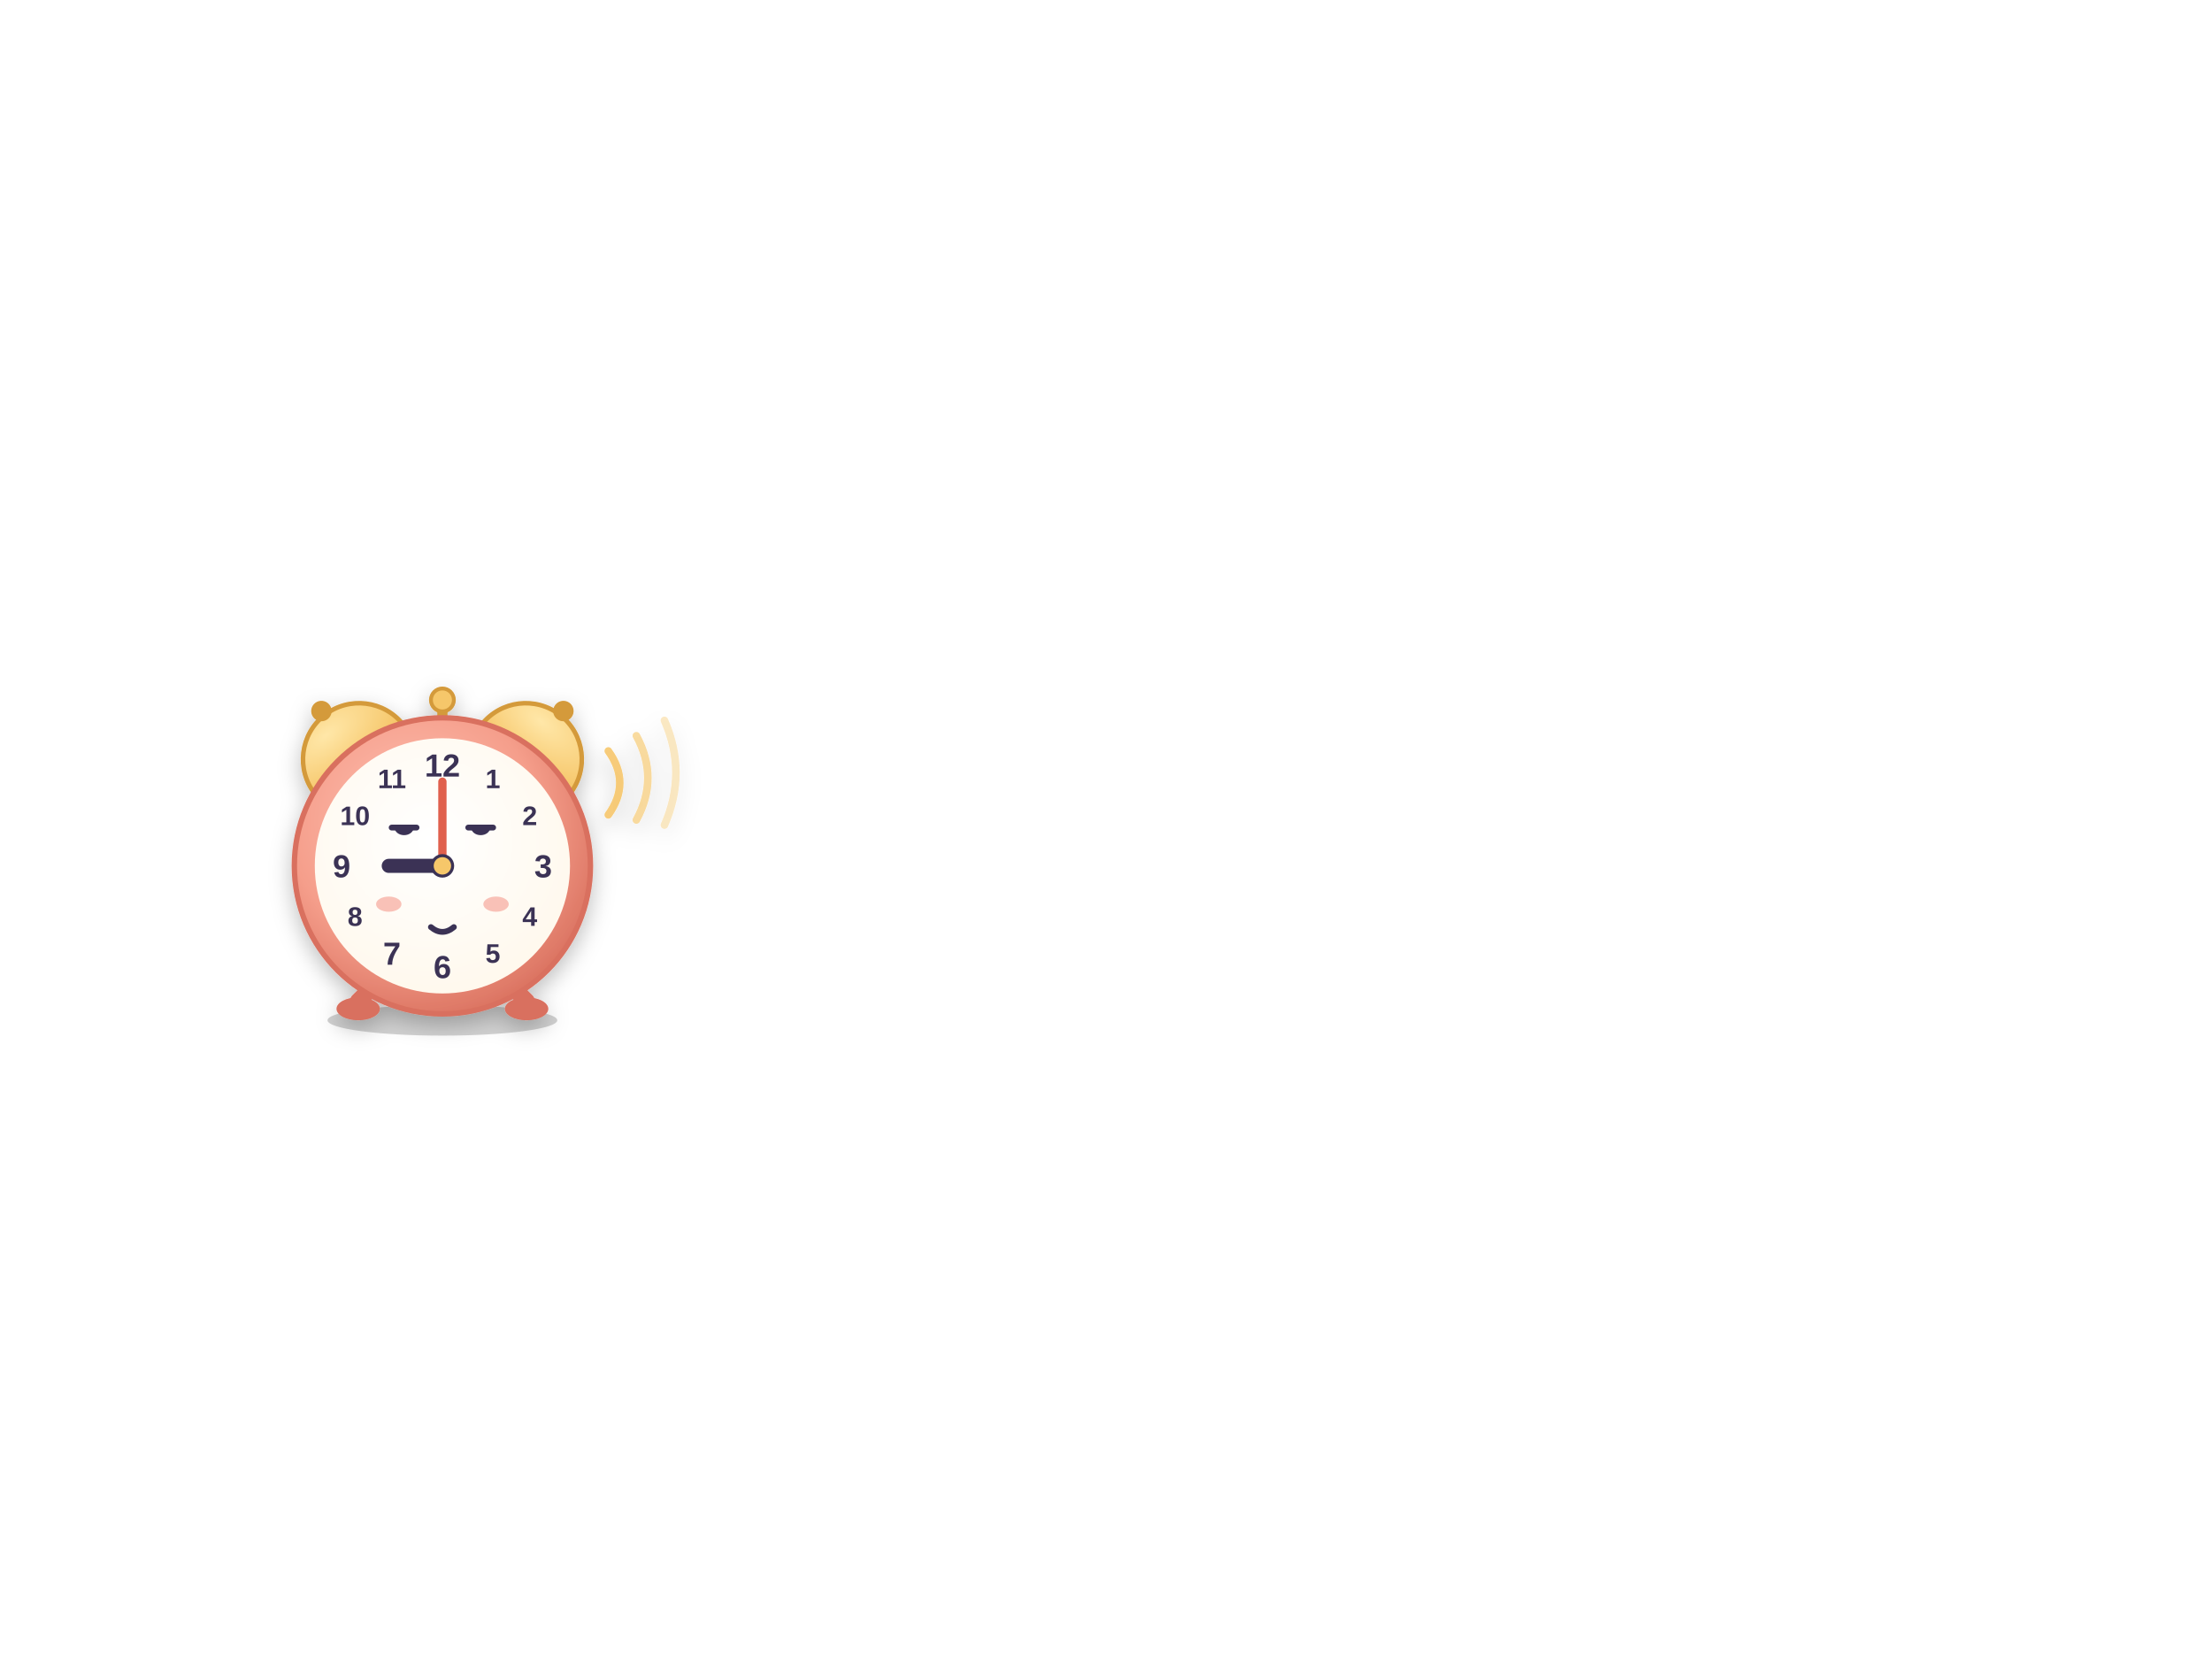
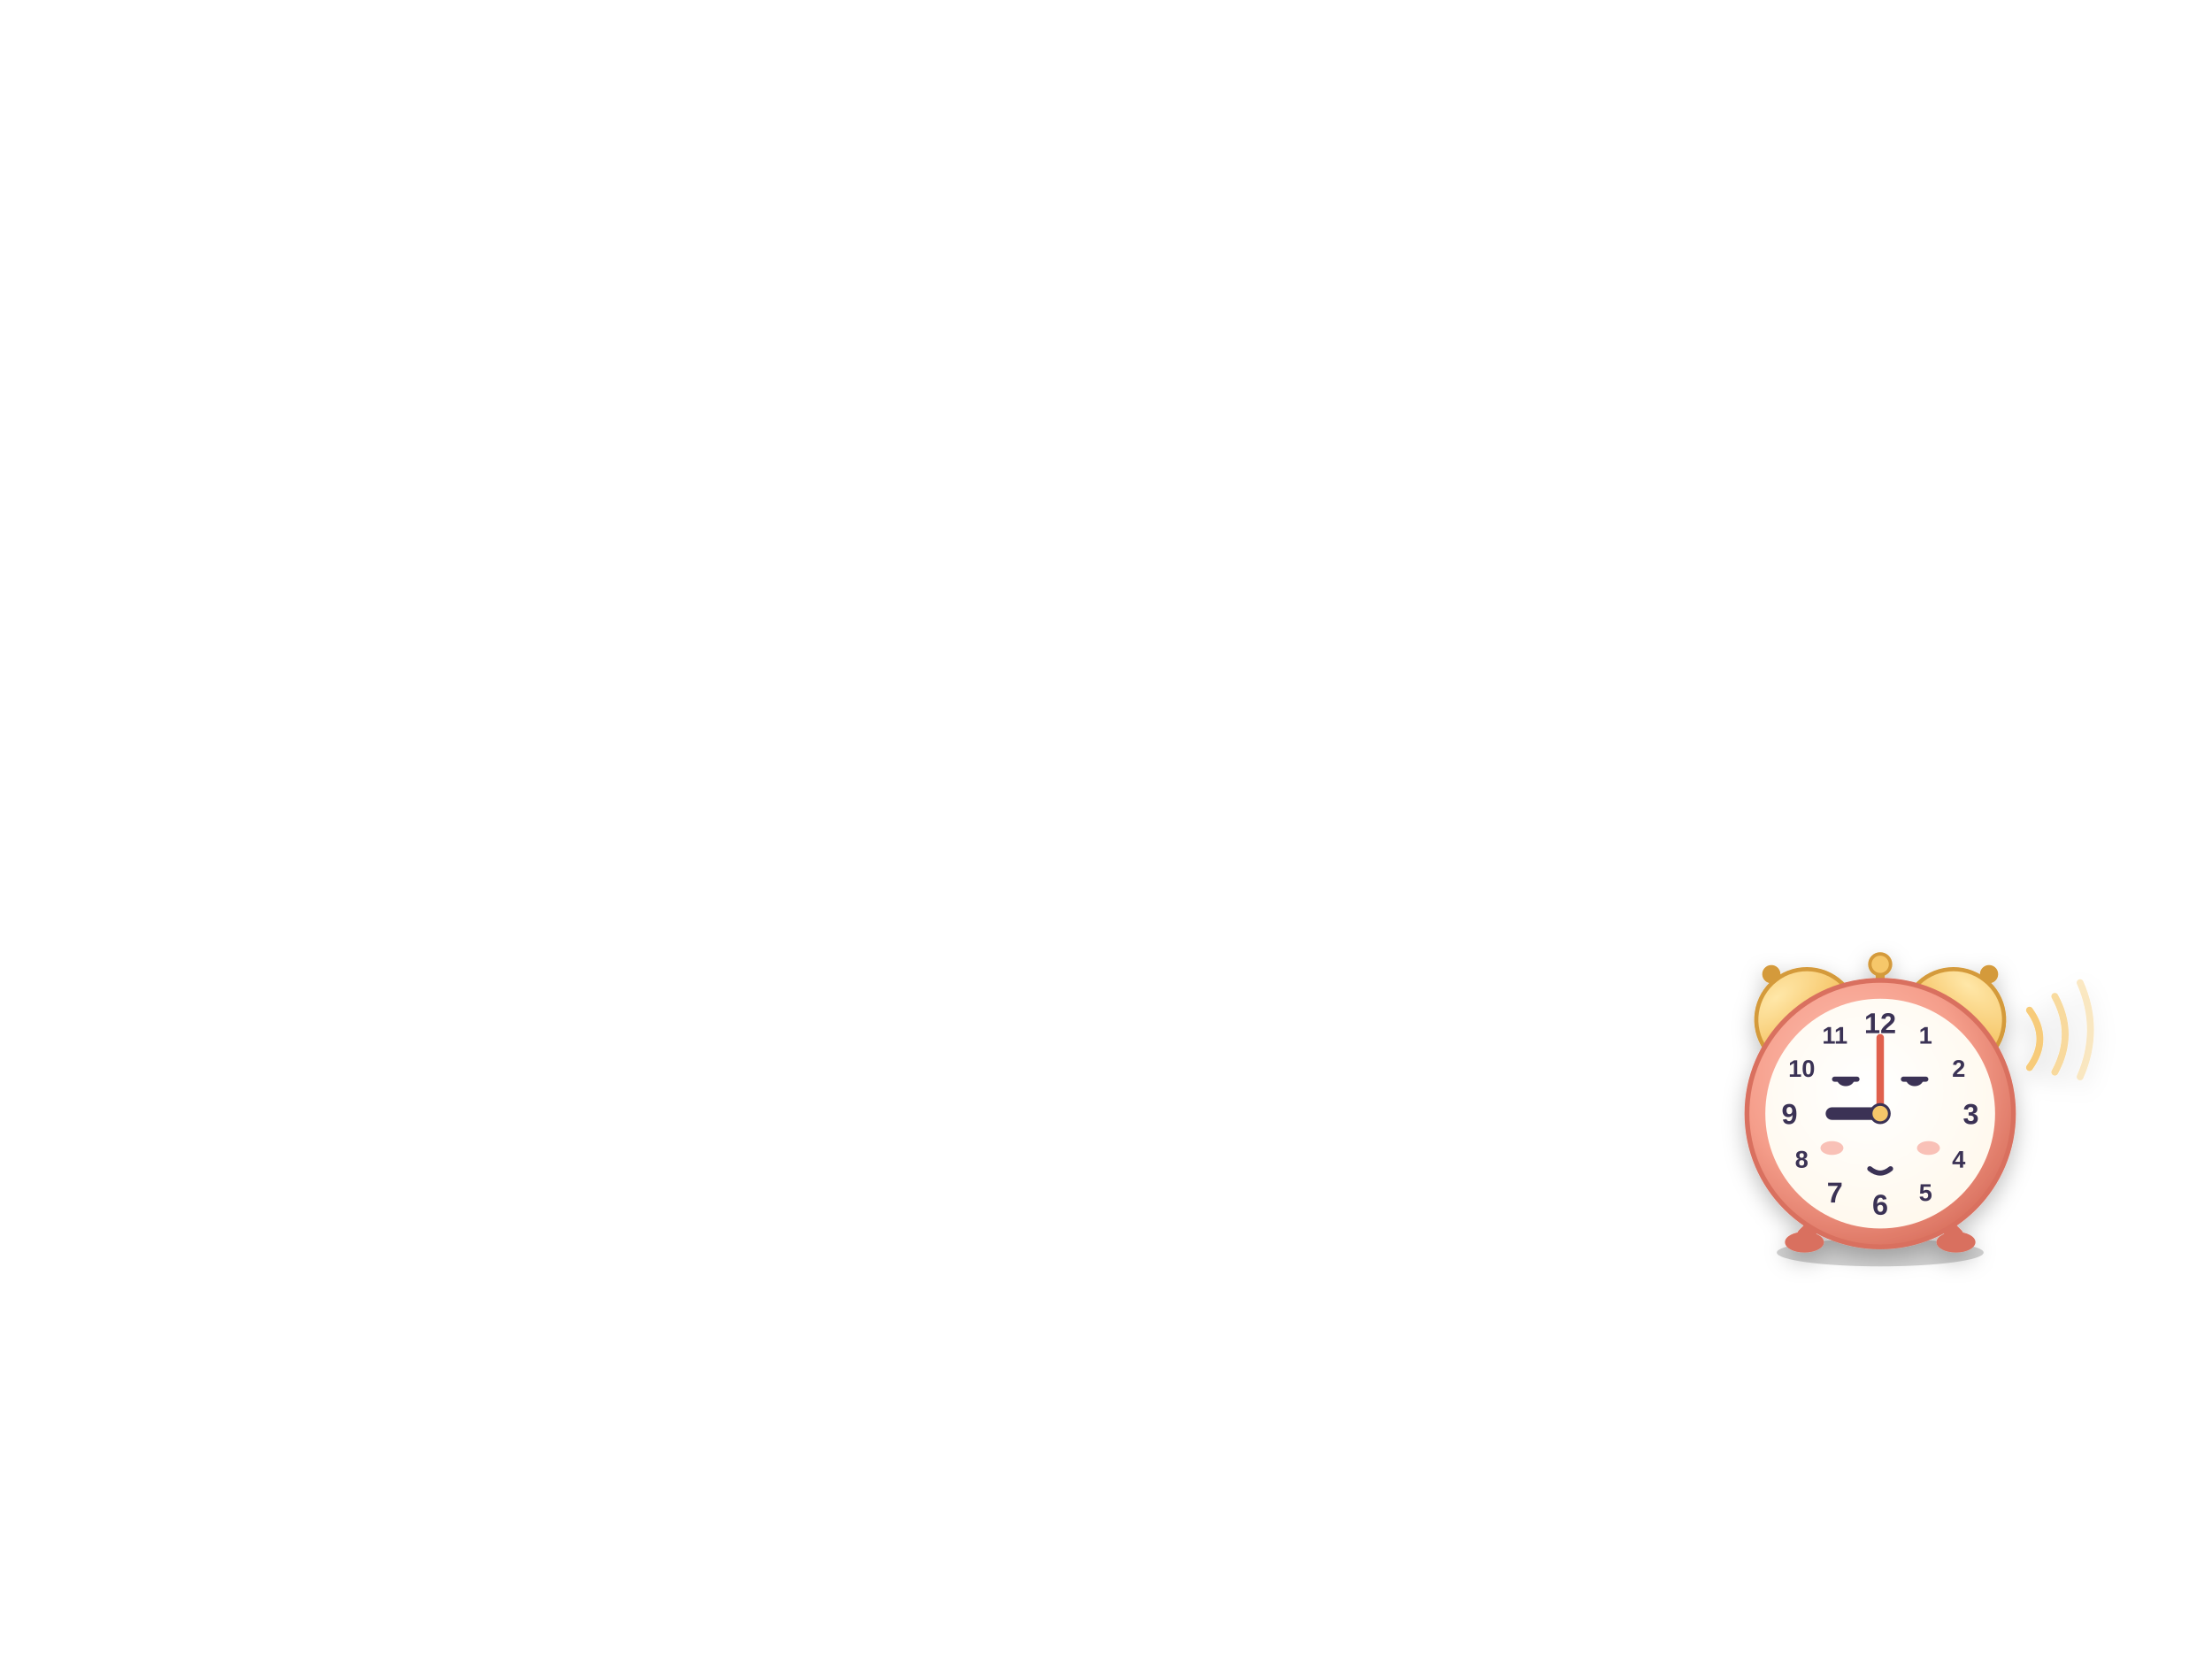
<svg xmlns="http://www.w3.org/2000/svg" viewBox="0 0 1600 1200" width="1600" height="1200">
  <defs>
    <radialGradient id="body" cx="40%" cy="35%" r="70%">
      <stop offset="0" stop-color="#FFC2B4" />
      <stop offset="0.6" stop-color="#F59E8B" />
      <stop offset="1" stop-color="#D9705E" />
    </radialGradient>
    <radialGradient id="bell" cx="40%" cy="30%" r="80%">
      <stop offset="0" stop-color="#FFE7A8" />
      <stop offset="1" stop-color="#F6C76B" />
    </radialGradient>
    <radialGradient id="dial" cx="45%" cy="40%" r="65%">
      <stop offset="0" stop-color="#FFFFFF" />
      <stop offset="1" stop-color="#FFF8EC" />
    </radialGradient>
    <filter id="soft" x="-20%" y="-20%" width="140%" height="140%">
      <feDropShadow dx="0" dy="6" stdDeviation="8" flood-color="#000" flood-opacity="0.25" />
    </filter>
  </defs>
-   <ellipse cx="320.0" cy="738.0" rx="83.1" ry="11.1" fill="#000" opacity="0.18" />
+   <ellipse cx="1360.0" cy="906.0" rx="74.8" ry="10.0" fill="#000" opacity="0.18" />
  <g filter="url(#soft)">
-     <line x1="278.5" y1="704.8" x2="259.1" y2="724.2" stroke="#D9705E" stroke-width="12.0" stroke-linecap="round" />
-     <ellipse cx="259.1" cy="729.7" rx="15.7" ry="8.3" fill="#D9705E" />
-     <line x1="361.5" y1="704.8" x2="380.9" y2="724.2" stroke="#D9705E" stroke-width="12.0" stroke-linecap="round" />
-     <ellipse cx="380.9" cy="729.7" rx="15.7" ry="8.3" fill="#D9705E" />
-     <g transform="rotate(-38 255.2 543.4)">
-       <path d="M214.6,550.8 a40.6,40.6 0 0 1 81.2,0 z" fill="url(#bell)" stroke="#D49A3A" stroke-width="3.3" />
-       <circle cx="255.2" cy="506.5" r="7.4" fill="#D49A3A" />
+     <line x1="1322.6" y1="876.1" x2="1305.2" y2="893.5" stroke="#D9705E" stroke-width="10.8" stroke-linecap="round" />
+     <ellipse cx="1305.2" cy="898.5" rx="14.1" ry="7.5" fill="#D9705E" />
+     <line x1="1397.4" y1="876.1" x2="1414.8" y2="893.5" stroke="#D9705E" stroke-width="10.8" stroke-linecap="round" />
+     <ellipse cx="1414.8" cy="898.5" rx="14.1" ry="7.5" fill="#D9705E" />
+     <g transform="rotate(-38 1301.7 730.8)">
+       <path d="M1265.1,737.5 a36.6,36.6 0 0 1 73.1,0 z" fill="url(#bell)" stroke="#D49A3A" stroke-width="3.0" />
+       <circle cx="1301.7" cy="697.6" r="6.6" fill="#D49A3A" />
    </g>
-     <g transform="rotate(38 384.8 543.4)">
-       <path d="M344.2,550.8 a40.6,40.6 0 0 1 81.2,0 z" fill="url(#bell)" stroke="#D49A3A" stroke-width="3.3" />
-       <circle cx="384.8" cy="506.5" r="7.4" fill="#D49A3A" />
+     <g transform="rotate(38 1418.3 730.8)">
+       <path d="M1381.8,737.5 a36.6,36.6 0 0 1 73.1,0 z" fill="url(#bell)" stroke="#D49A3A" stroke-width="3.0" />
+       <circle cx="1418.3" cy="697.6" r="6.6" fill="#D49A3A" />
    </g>
-     <line x1="320.0" y1="529.4" x2="320.0" y2="508.2" stroke="#D49A3A" stroke-width="7.4" stroke-linecap="round" />
-     <circle cx="320.0" cy="506.3" r="8.3" fill="#F6C76B" stroke="#D49A3A" stroke-width="2.8" />
-     <circle cx="320.0" cy="626.3" r="107.1" fill="url(#body)" stroke="#D9705E" stroke-width="3.9" />
-     <circle cx="320.0" cy="626.3" r="92.3" fill="url(#dial)" />
-     <text x="356.5" y="570.1" font-size="19.4" text-anchor="middle" font-family="Arial Rounded MT Bold, Arial, sans-serif" font-weight="bold" fill="#3B3355">1</text>
-     <text x="383.2" y="596.8" font-size="19.4" text-anchor="middle" font-family="Arial Rounded MT Bold, Arial, sans-serif" font-weight="bold" fill="#3B3355">2</text>
-     <text x="392.9" y="634.6" font-size="23.1" text-anchor="middle" font-family="Arial Rounded MT Bold, Arial, sans-serif" font-weight="bold" fill="#3B3355">3</text>
-     <text x="383.2" y="669.7" font-size="19.4" text-anchor="middle" font-family="Arial Rounded MT Bold, Arial, sans-serif" font-weight="bold" fill="#3B3355">4</text>
-     <text x="356.5" y="696.4" font-size="19.4" text-anchor="middle" font-family="Arial Rounded MT Bold, Arial, sans-serif" font-weight="bold" fill="#3B3355">5</text>
-     <text x="320.0" y="707.5" font-size="23.1" text-anchor="middle" font-family="Arial Rounded MT Bold, Arial, sans-serif" font-weight="bold" fill="#3B3355">6</text>
-     <text x="283.5" y="697.8" font-size="23.1" text-anchor="middle" font-family="Arial Rounded MT Bold, Arial, sans-serif" font-weight="bold" fill="#3B3355">7</text>
-     <text x="256.8" y="669.7" font-size="19.4" text-anchor="middle" font-family="Arial Rounded MT Bold, Arial, sans-serif" font-weight="bold" fill="#3B3355">8</text>
-     <text x="247.1" y="634.6" font-size="23.1" text-anchor="middle" font-family="Arial Rounded MT Bold, Arial, sans-serif" font-weight="bold" fill="#3B3355">9</text>
-     <text x="256.8" y="596.8" font-size="19.4" text-anchor="middle" font-family="Arial Rounded MT Bold, Arial, sans-serif" font-weight="bold" fill="#3B3355">10</text>
-     <text x="283.5" y="570.1" font-size="19.4" text-anchor="middle" font-family="Arial Rounded MT Bold, Arial, sans-serif" font-weight="bold" fill="#3B3355">11</text>
-     <text x="320.0" y="561.7" font-size="23.1" text-anchor="middle" font-family="Arial Rounded MT Bold, Arial, sans-serif" font-weight="bold" fill="#3B3355">12</text>
-     <path d="M283.3,598.6 h18.0" stroke="#3B3355" stroke-width="4.2" stroke-linecap="round" fill="none" />
-     <path d="M285.4,598.6 a6.9,5.5 0 0 0 13.8,0 z" fill="#3B3355" />
-     <ellipse cx="281.2" cy="654.0" rx="9.2" ry="5.5" fill="#F7B3A8" opacity="0.8" />
-     <path d="M338.7,598.6 h18.0" stroke="#3B3355" stroke-width="4.2" stroke-linecap="round" fill="none" />
-     <path d="M340.8,598.6 a6.9,5.5 0 0 0 13.8,0 z" fill="#3B3355" />
-     <ellipse cx="358.8" cy="654.0" rx="9.2" ry="5.5" fill="#F7B3A8" opacity="0.8" />
-     <path d="M311.7,670.6 q8.3,6.9 16.6,0" stroke="#3B3355" stroke-width="4.2" stroke-linecap="round" fill="none" />
-     <line x1="320.0" y1="626.3" x2="320.0" y2="565.4" stroke="#E0604E" stroke-width="6.0" stroke-linecap="round" />
-     <line x1="320.0" y1="626.3" x2="281.2" y2="626.3" stroke="#3B3355" stroke-width="10.2" stroke-linecap="round" />
-     <circle cx="320.0" cy="626.3" r="7.4" fill="#F6C76B" stroke="#3B3355" stroke-width="2.2" />
-     <path d="M440.0,543.2 q16.6,23.1 0,46.2" stroke="#F6C76B" stroke-width="5.5" stroke-linecap="round" fill="none" opacity="0.90" />
-     <path d="M460.3,532.2 q16.6,30.5 0,60.9" stroke="#F6C76B" stroke-width="5.5" stroke-linecap="round" fill="none" opacity="0.65" />
-     <path d="M480.6,521.1 q16.6,37.8 0,75.7" stroke="#F6C76B" stroke-width="5.5" stroke-linecap="round" fill="none" opacity="0.40" />
+     <line x1="1360.0" y1="718.2" x2="1360.0" y2="699.1" stroke="#D49A3A" stroke-width="6.6" stroke-linecap="round" />
+     <circle cx="1360.0" cy="697.5" r="7.5" fill="#F6C76B" stroke="#D49A3A" stroke-width="2.5" />
+     <circle cx="1360.0" cy="805.5" r="96.4" fill="url(#body)" stroke="#D9705E" stroke-width="3.5" />
+     <circle cx="1360.0" cy="805.5" r="83.1" fill="url(#dial)" />
+     <text x="1392.8" y="754.9" font-size="17.4" text-anchor="middle" font-family="Arial Rounded MT Bold, Arial, sans-serif" font-weight="bold" fill="#3B3355">1</text>
+     <text x="1416.8" y="778.9" font-size="17.4" text-anchor="middle" font-family="Arial Rounded MT Bold, Arial, sans-serif" font-weight="bold" fill="#3B3355">2</text>
+     <text x="1425.6" y="813.0" font-size="20.8" text-anchor="middle" font-family="Arial Rounded MT Bold, Arial, sans-serif" font-weight="bold" fill="#3B3355">3</text>
+     <text x="1416.8" y="844.6" font-size="17.4" text-anchor="middle" font-family="Arial Rounded MT Bold, Arial, sans-serif" font-weight="bold" fill="#3B3355">4</text>
+     <text x="1392.8" y="868.6" font-size="17.4" text-anchor="middle" font-family="Arial Rounded MT Bold, Arial, sans-serif" font-weight="bold" fill="#3B3355">5</text>
+     <text x="1360.0" y="878.6" font-size="20.8" text-anchor="middle" font-family="Arial Rounded MT Bold, Arial, sans-serif" font-weight="bold" fill="#3B3355">6</text>
+     <text x="1327.2" y="869.8" font-size="20.8" text-anchor="middle" font-family="Arial Rounded MT Bold, Arial, sans-serif" font-weight="bold" fill="#3B3355">7</text>
+     <text x="1303.2" y="844.6" font-size="17.4" text-anchor="middle" font-family="Arial Rounded MT Bold, Arial, sans-serif" font-weight="bold" fill="#3B3355">8</text>
+     <text x="1294.4" y="813.0" font-size="20.8" text-anchor="middle" font-family="Arial Rounded MT Bold, Arial, sans-serif" font-weight="bold" fill="#3B3355">9</text>
+     <text x="1303.2" y="778.9" font-size="17.4" text-anchor="middle" font-family="Arial Rounded MT Bold, Arial, sans-serif" font-weight="bold" fill="#3B3355">10</text>
+     <text x="1327.2" y="754.9" font-size="17.4" text-anchor="middle" font-family="Arial Rounded MT Bold, Arial, sans-serif" font-weight="bold" fill="#3B3355">11</text>
+     <text x="1360.0" y="747.3" font-size="20.8" text-anchor="middle" font-family="Arial Rounded MT Bold, Arial, sans-serif" font-weight="bold" fill="#3B3355">12</text>
+     <path d="M1327.0,780.6 h16.2" stroke="#3B3355" stroke-width="3.7" stroke-linecap="round" fill="none" />
+     <path d="M1328.8,780.6 a6.2,5.0 0 0 0 12.5,0 z" fill="#3B3355" />
+     <ellipse cx="1325.1" cy="830.4" rx="8.3" ry="5.0" fill="#F7B3A8" opacity="0.8" />
+     <path d="M1376.8,780.6 h16.2" stroke="#3B3355" stroke-width="3.7" stroke-linecap="round" fill="none" />
+     <path d="M1378.7,780.6 a6.2,5.0 0 0 0 12.5,0 z" fill="#3B3355" />
+     <ellipse cx="1394.9" cy="830.4" rx="8.3" ry="5.0" fill="#F7B3A8" opacity="0.8" />
+     <path d="M1352.5,845.4 q7.5,6.2 15.0,0" stroke="#3B3355" stroke-width="3.7" stroke-linecap="round" fill="none" />
+     <line x1="1360.0" y1="805.5" x2="1360.0" y2="750.6" stroke="#E0604E" stroke-width="5.4" stroke-linecap="round" />
+     <line x1="1360.0" y1="805.5" x2="1325.1" y2="805.5" stroke="#3B3355" stroke-width="9.1" stroke-linecap="round" />
+     <circle cx="1360.0" cy="805.5" r="6.6" fill="#F6C76B" stroke="#3B3355" stroke-width="2.0" />
+     <path d="M1468.0,730.7 q15.0,20.8 0,41.5" stroke="#F6C76B" stroke-width="5.0" stroke-linecap="round" fill="none" opacity="0.90" />
+     <path d="M1486.3,720.7 q15.0,27.4 0,54.8" stroke="#F6C76B" stroke-width="5.0" stroke-linecap="round" fill="none" opacity="0.65" />
+     <path d="M1504.6,710.8 q15.0,34.1 0,68.1" stroke="#F6C76B" stroke-width="5.0" stroke-linecap="round" fill="none" opacity="0.40" />
  </g>
</svg>
